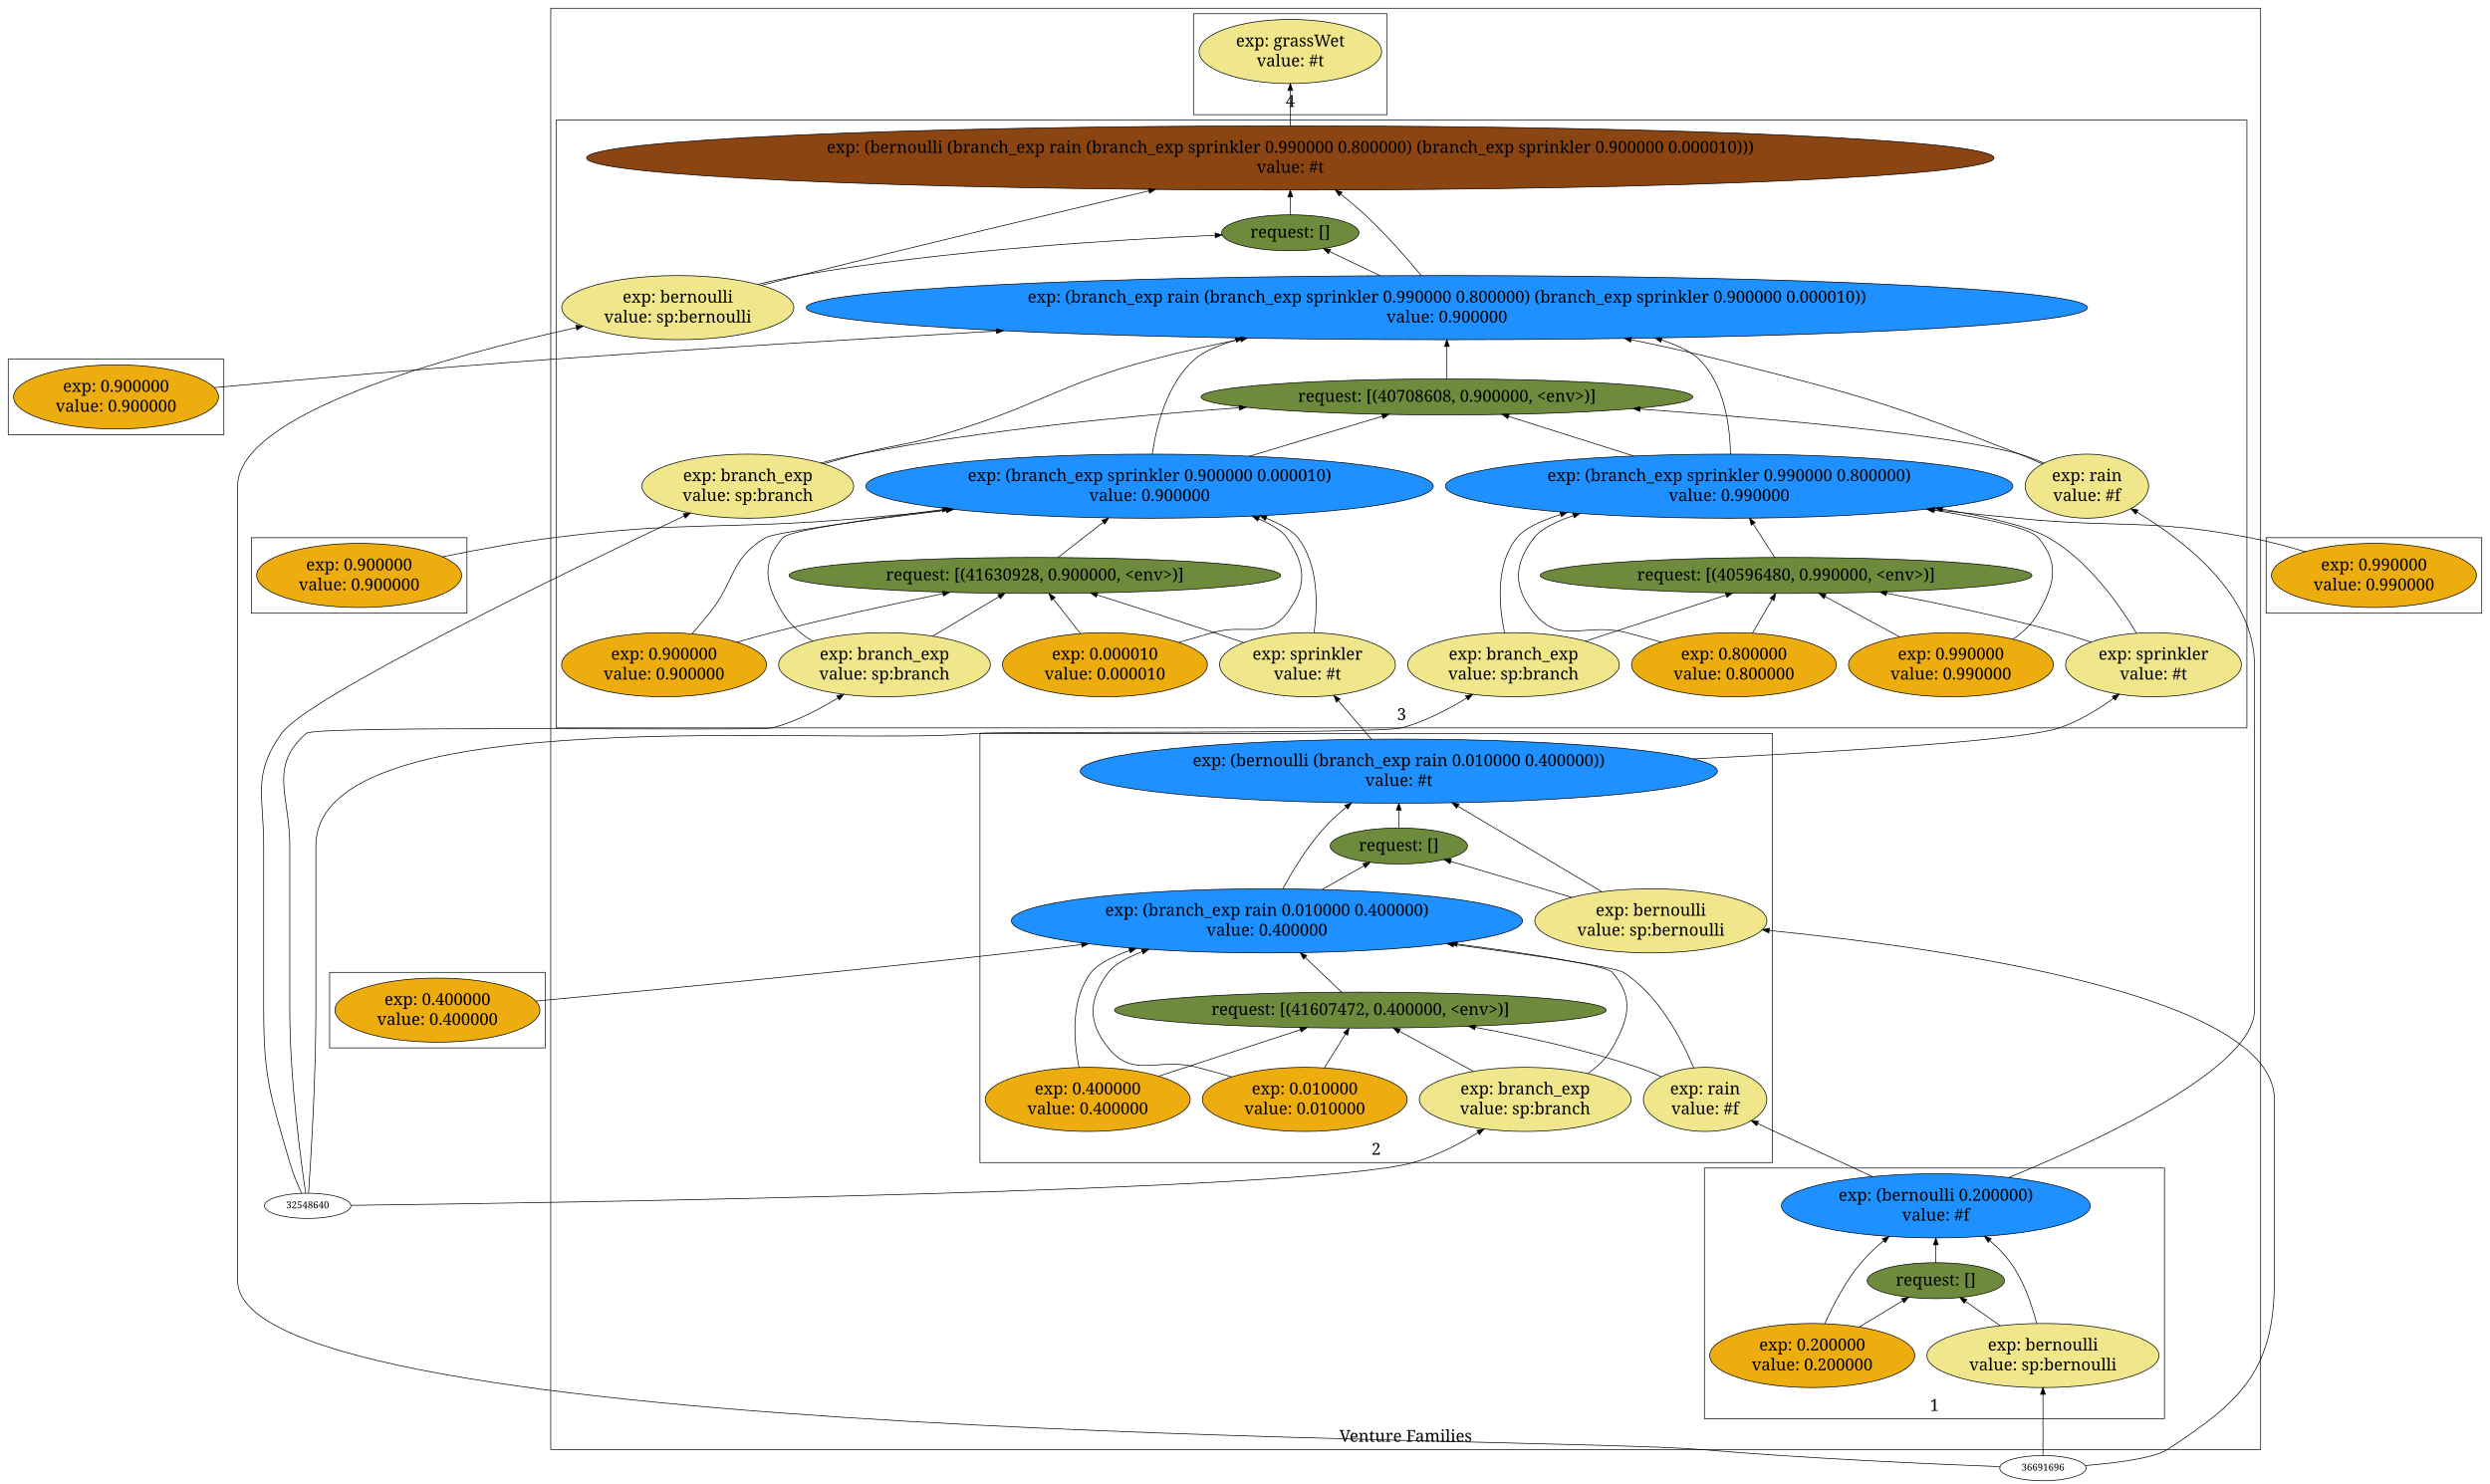
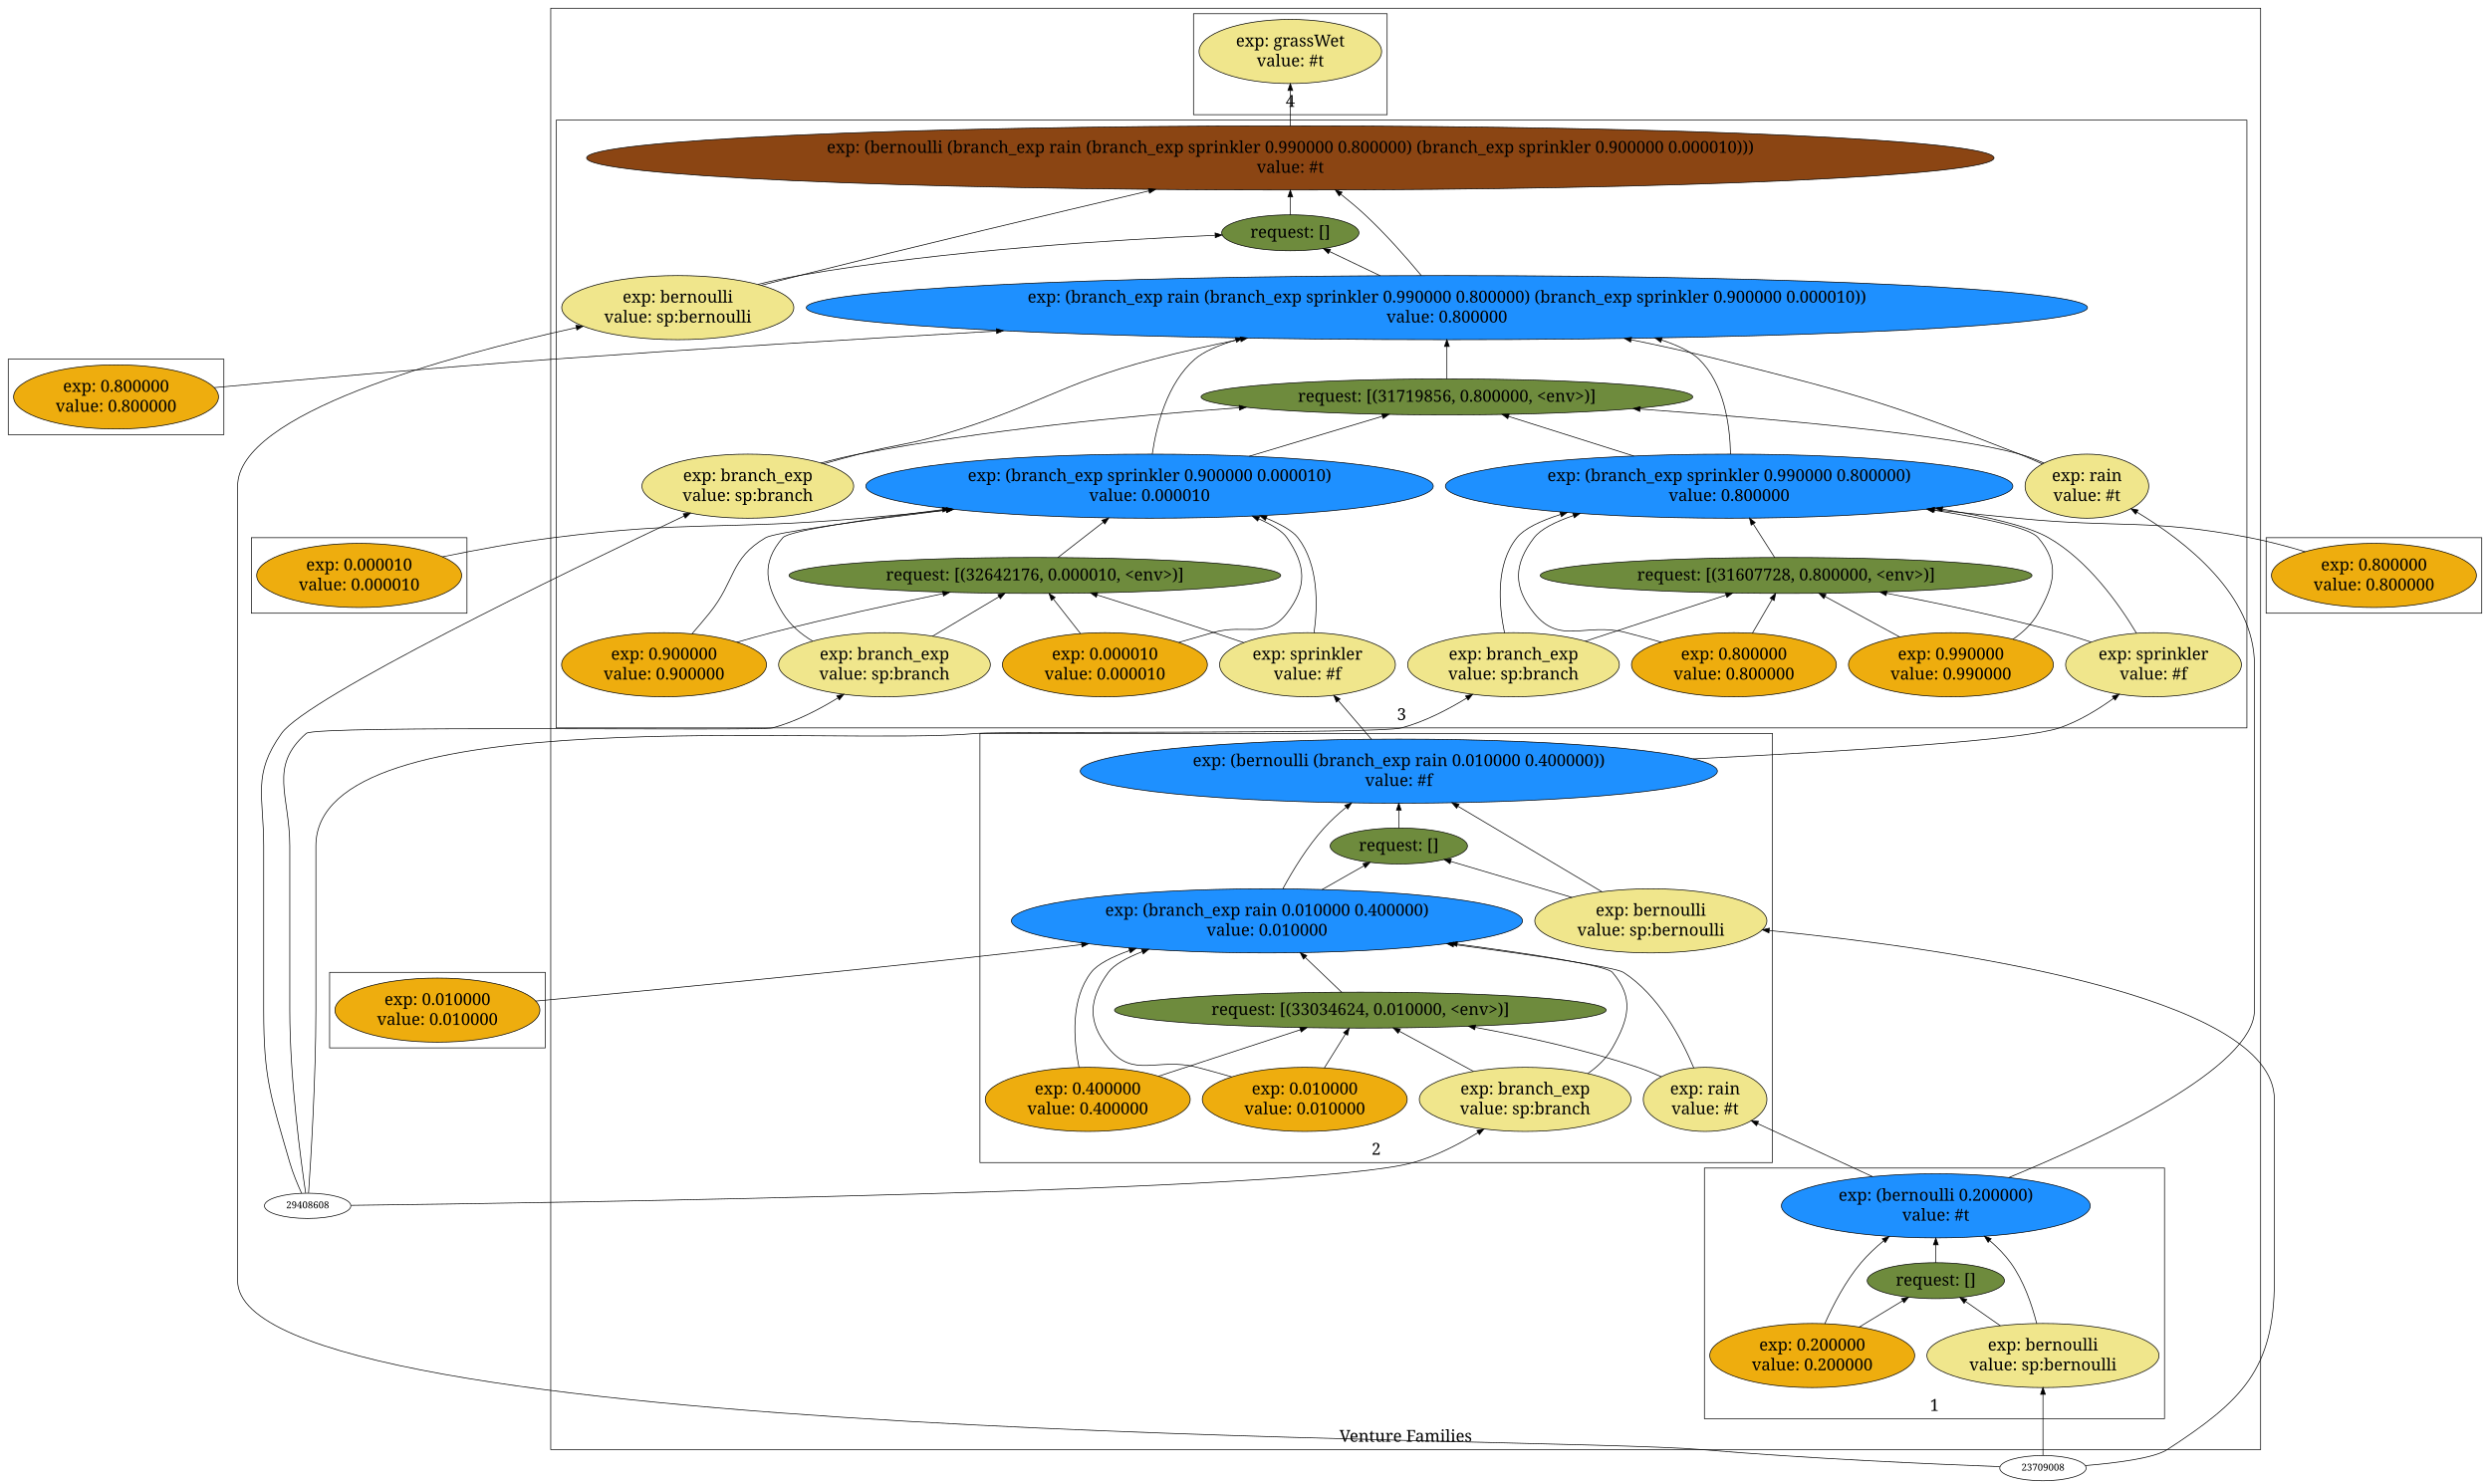
<svg xmlns="http://www.w3.org/2000/svg" width="3626pt" height="2161pt" viewBox="0.00 0.00 3626.00 2161.00">
  <g id="graph1" class="graph" transform="scale(1 1) rotate(0) translate(4 2157)">
    <polygon fill="white" stroke="white" points="-4,5 -4,-2157 3623,-2157 3623,5 -4,5" />
    <g id="graph2" class="cluster">
      <polygon fill="none" stroke="black" points="798,-46 798,-2145 3288,-2145 3288,-46 798,-46" />
      <text text-anchor="middle" x="2043" y="-57.4" font-family="Times Roman,serif" font-size="24.00">Venture Families</text>
    </g>
    <g id="graph3" class="cluster">
      <polygon fill="none" stroke="black" points="2478,-91 2478,-456 3148,-456 3148,-91 2478,-91" />
      <text text-anchor="middle" x="2813" y="-102.4" font-family="Times Roman,serif" font-size="24.00">1</text>
    </g>
    <g id="graph4" class="cluster">
      <polygon fill="none" stroke="black" points="1423,-464 1423,-1089 2577,-1089 2577,-464 1423,-464" />
      <text text-anchor="middle" x="2000" y="-475.4" font-family="Times Roman,serif" font-size="24.00">2</text>
    </g>
    <g id="graph5" class="cluster">
      <polygon fill="none" stroke="black" points="806,-1097 806,-1982 3268,-1982 3268,-1097 806,-1097" />
      <text text-anchor="middle" x="2037" y="-1108.4" font-family="Times Roman,serif" font-size="24.00">3</text>
    </g>
    <g id="graph6" class="cluster">
      <polygon fill="none" stroke="black" points="1734,-1990 1734,-2137 2016,-2137 2016,-1990 1734,-1990" />
      <text text-anchor="middle" x="1875" y="-2001.4" font-family="Times Roman,serif" font-size="24.00">4</text>
    </g>
    <g id="graph7" class="cluster">
+       <polygon fill="none" stroke="black" points="476,-631 476,-741 790,-741 790,-631 476,-631" />
+     </g>
+     <g id="graph8" class="cluster">
      <polygon fill="none" stroke="black" points="3296,-1264 3296,-1374 3610,-1374 3610,-1264 3296,-1264" />
    </g>
-     <g id="graph8" class="cluster">
+     <g id="graph9" class="cluster">
      <polygon fill="none" stroke="black" points="362,-1264 362,-1374 676,-1374 676,-1264 362,-1264" />
    </g>
-     <g id="graph9" class="cluster">
+     <g id="graph10" class="cluster">
      <polygon fill="none" stroke="black" points="8,-1524 8,-1634 322,-1634 322,-1524 8,-1524" />
-     </g>
-     <g id="graph10" class="cluster">
-       <polygon fill="none" stroke="black" points="476,-631 476,-741 790,-741 790,-631 476,-631" />
    </g>
    <g id="node3" class="node">
      <ellipse fill="dodgerblue" stroke="black" cx="2815" cy="-401" rx="224.86" ry="46.669" />
      <text text-anchor="middle" x="2815" y="-408.4" font-family="Times Roman,serif" font-size="24.00">exp: (bernoulli 0.200000)</text>
-       <text text-anchor="middle" x="2815" y="-379.4" font-family="Times Roman,serif" font-size="24.00">value: #f</text>
+       <text text-anchor="middle" x="2815" y="-379.4" font-family="Times Roman,serif" font-size="24.00">value: #t</text>
    </g>
    <g id="node14" class="node">
-       <ellipse fill="khaki" stroke="black" cx="2479" cy="-556" rx="89.803" ry="46.669" />
+       <ellipse fill="khaki" stroke="black" cx="2479" cy="-556" rx="90.01" ry="46.669" />
      <text text-anchor="middle" x="2479" y="-563.4" font-family="Times Roman,serif" font-size="24.00">exp: rain</text>
-       <text text-anchor="middle" x="2479" y="-534.4" font-family="Times Roman,serif" font-size="24.00">value: #f</text>
-     </g>
-     <g id="edge127" class="edge">
+       <text text-anchor="middle" x="2479" y="-534.4" font-family="Times Roman,serif" font-size="24.00">value: #t</text>
+     </g>
+     <g id="edge129" class="edge">
      <path fill="none" stroke="black" d="M2722.74,-443.559C2670.16,-467.816 2605.06,-497.848 2555.37,-520.771" />
      <polygon fill="black" stroke="black" points="2553.89,-517.598 2546.27,-524.965 2556.82,-523.955 2553.89,-517.598" />
    </g>
    <g id="node24" class="node">
-       <ellipse fill="khaki" stroke="black" cx="3035" cy="-1449" rx="89.803" ry="46.669" />
+       <ellipse fill="khaki" stroke="black" cx="3035" cy="-1449" rx="90.01" ry="46.669" />
      <text text-anchor="middle" x="3035" y="-1456.4" font-family="Times Roman,serif" font-size="24.00">exp: rain</text>
-       <text text-anchor="middle" x="3035" y="-1427.4" font-family="Times Roman,serif" font-size="24.00">value: #f</text>
-     </g>
-     <g id="edge31" class="edge">
+       <text text-anchor="middle" x="3035" y="-1427.4" font-family="Times Roman,serif" font-size="24.00">value: #t</text>
+     </g>
+     <g id="edge45" class="edge">
      <path fill="none" stroke="black" d="M2921.16,-442.127C3058.13,-498.562 3279,-602.511 3279,-686 3279,-686 3279,-686 3279,-1189 3279,-1290.12 3179.64,-1368.06 3107.73,-1411.23" />
      <polygon fill="black" stroke="black" points="3105.94,-1408.22 3099.11,-1416.32 3109.5,-1414.25 3105.94,-1408.22" />
    </g>
    <g id="node4" class="node">
      <ellipse fill="#6e8b3d" stroke="black" cx="2815" cy="-292" rx="99.91" ry="26.163" />
      <text text-anchor="middle" x="2815" y="-284.9" font-family="Times Roman,serif" font-size="24.00">request: []</text>
    </g>
-     <g id="edge105" class="edge">
+     <g id="edge21" class="edge">
      <path fill="none" stroke="black" d="M2815,-318.108C2815,-325.979 2815,-334.946 2815,-344.005" />
      <polygon fill="black" stroke="black" points="2811.5,-344.218 2815,-354.218 2818.5,-344.218 2811.5,-344.218" />
    </g>
    <g id="node5" class="node">
      <ellipse fill="khaki" stroke="black" cx="2971" cy="-183" rx="168.999" ry="46.669" />
      <text text-anchor="middle" x="2971" y="-190.4" font-family="Times Roman,serif" font-size="24.00">exp: bernoulli</text>
      <text text-anchor="middle" x="2971" y="-161.4" font-family="Times Roman,serif" font-size="24.00">value: sp:bernoulli</text>
    </g>
-     <g id="edge95" class="edge">
+     <g id="edge11" class="edge">
      <path fill="none" stroke="black" d="M2961.9,-229.621C2954.86,-257.214 2943.02,-291.783 2924,-318 2915.49,-329.733 2904.86,-340.583 2893.59,-350.306" />
      <polygon fill="black" stroke="black" points="2891.16,-347.771 2885.71,-356.854 2895.64,-353.156 2891.16,-347.771" />
    </g>
-     <g id="edge97" class="edge">
+     <g id="edge13" class="edge">
      <path fill="none" stroke="black" d="M2908.9,-226.393C2891.98,-238.215 2874.02,-250.764 2858.38,-261.688" />
      <polygon fill="black" stroke="black" points="2856.15,-258.978 2849.96,-267.574 2860.16,-264.716 2856.15,-258.978" />
    </g>
    <g id="node6" class="node">
      <ellipse fill="#eead0e" stroke="black" cx="2635" cy="-183" rx="149.2" ry="46.669" />
      <text text-anchor="middle" x="2635" y="-190.4" font-family="Times Roman,serif" font-size="24.00">exp: 0.200000</text>
      <text text-anchor="middle" x="2635" y="-161.4" font-family="Times Roman,serif" font-size="24.00">value: 0.200000</text>
    </g>
-     <g id="edge101" class="edge">
+     <g id="edge17" class="edge">
      <path fill="none" stroke="black" d="M2653.23,-229.183C2665.53,-256.784 2683.6,-291.514 2706,-318 2715.7,-329.471 2727.25,-340.334 2739.15,-350.191" />
      <polygon fill="black" stroke="black" points="2737.02,-352.968 2747,-356.519 2741.41,-347.519 2737.02,-352.968" />
    </g>
-     <g id="edge103" class="edge">
+     <g id="edge19" class="edge">
      <path fill="none" stroke="black" d="M2703.31,-224.364C2724.44,-237.159 2747.26,-250.982 2766.74,-262.776" />
      <polygon fill="black" stroke="black" points="2765.07,-265.855 2775.44,-268.041 2768.69,-259.868 2765.07,-265.855" />
    </g>
    <g id="node8" class="node">
      <ellipse fill="dodgerblue" stroke="black" cx="2033" cy="-1034" rx="463.862" ry="46.669" />
      <text text-anchor="middle" x="2033" y="-1041.4" font-family="Times Roman,serif" font-size="24.00">exp: (bernoulli (branch_exp rain 0.010000 0.400000))</text>
-       <text text-anchor="middle" x="2033" y="-1012.4" font-family="Times Roman,serif" font-size="24.00">value: #t</text>
+       <text text-anchor="middle" x="2033" y="-1012.4" font-family="Times Roman,serif" font-size="24.00">value: #f</text>
    </g>
    <g id="node28" class="node">
      <ellipse fill="khaki" stroke="black" cx="3132" cy="-1189" rx="127.986" ry="46.669" />
      <text text-anchor="middle" x="3132" y="-1196.4" font-family="Times Roman,serif" font-size="24.00">exp: sprinkler</text>
-       <text text-anchor="middle" x="3132" y="-1167.4" font-family="Times Roman,serif" font-size="24.00">value: #t</text>
-     </g>
-     <g id="edge47" class="edge">
+       <text text-anchor="middle" x="3132" y="-1167.4" font-family="Times Roman,serif" font-size="24.00">value: #f</text>
+     </g>
+     <g id="edge61" class="edge">
      <path fill="none" stroke="black" d="M2461.65,-1051.83C2693.62,-1063.32 2943.24,-1079.36 2995,-1097 3023.02,-1106.55 3050.73,-1123.37 3073.83,-1140.04" />
      <polygon fill="black" stroke="black" points="3072,-1143.04 3082.12,-1146.17 3076.15,-1137.41 3072,-1143.04" />
    </g>
    <g id="node34" class="node">
      <ellipse fill="khaki" stroke="black" cx="1900" cy="-1189" rx="127.986" ry="46.669" />
      <text text-anchor="middle" x="1900" y="-1196.4" font-family="Times Roman,serif" font-size="24.00">exp: sprinkler</text>
-       <text text-anchor="middle" x="1900" y="-1167.4" font-family="Times Roman,serif" font-size="24.00">value: #t</text>
-     </g>
-     <g id="edge75" class="edge">
+       <text text-anchor="middle" x="1900" y="-1167.4" font-family="Times Roman,serif" font-size="24.00">value: #f</text>
+     </g>
+     <g id="edge89" class="edge">
      <path fill="none" stroke="black" d="M1993.1,-1080.51C1977.9,-1098.22 1960.48,-1118.51 1944.85,-1136.73" />
      <polygon fill="black" stroke="black" points="1942.13,-1134.52 1938.28,-1144.39 1947.45,-1139.08 1942.13,-1134.52" />
    </g>
    <g id="node9" class="node">
      <ellipse fill="#6e8b3d" stroke="black" cx="2033" cy="-925" rx="99.91" ry="26.163" />
      <text text-anchor="middle" x="2033" y="-917.9" font-family="Times Roman,serif" font-size="24.00">request: []</text>
    </g>
-     <g id="edge141" class="edge">
+     <g id="edge143" class="edge">
      <path fill="none" stroke="black" d="M2033,-951.108C2033,-958.979 2033,-967.946 2033,-977.005" />
      <polygon fill="black" stroke="black" points="2029.5,-977.218 2033,-987.218 2036.5,-977.218 2029.5,-977.218" />
    </g>
    <g id="node10" class="node">
      <ellipse fill="khaki" stroke="black" cx="2400" cy="-816" rx="168.999" ry="46.669" />
      <text text-anchor="middle" x="2400" y="-823.4" font-family="Times Roman,serif" font-size="24.00">exp: bernoulli</text>
      <text text-anchor="middle" x="2400" y="-794.4" font-family="Times Roman,serif" font-size="24.00">value: sp:bernoulli</text>
    </g>
-     <g id="edge107" class="edge">
+     <g id="edge109" class="edge">
      <path fill="none" stroke="black" d="M2328.8,-858.291C2268.88,-893.887 2182.99,-944.904 2119.19,-982.803" />
      <polygon fill="black" stroke="black" points="2117.15,-979.944 2110.34,-988.061 2120.72,-985.963 2117.15,-979.944" />
    </g>
-     <g id="edge109" class="edge">
+     <g id="edge111" class="edge">
      <path fill="none" stroke="black" d="M2285.14,-850.115C2227.56,-867.216 2159.44,-887.447 2108.53,-902.567" />
      <polygon fill="black" stroke="black" points="2107.5,-899.222 2098.91,-905.425 2109.49,-905.933 2107.5,-899.222" />
    </g>
    <g id="node11" class="node">
      <ellipse fill="dodgerblue" stroke="black" cx="1841" cy="-816" rx="372.145" ry="46.669" />
      <text text-anchor="middle" x="1841" y="-823.4" font-family="Times Roman,serif" font-size="24.00">exp: (branch_exp rain 0.010000 0.400000)</text>
-       <text text-anchor="middle" x="1841" y="-794.4" font-family="Times Roman,serif" font-size="24.00">value: 0.400000</text>
-     </g>
-     <g id="edge113" class="edge">
+       <text text-anchor="middle" x="1841" y="-794.4" font-family="Times Roman,serif" font-size="24.00">value: 0.010000</text>
+     </g>
+     <g id="edge115" class="edge">
      <path fill="none" stroke="black" d="M1864.08,-862.646C1878.97,-890.083 1900,-924.482 1924,-951 1933.66,-961.675 1944.85,-971.942 1956.3,-981.397" />
      <polygon fill="black" stroke="black" points="1954.27,-984.257 1964.25,-987.808 1958.66,-978.808 1954.27,-984.257" />
    </g>
-     <g id="edge115" class="edge">
+     <g id="edge117" class="edge">
      <path fill="none" stroke="black" d="M1921.03,-861.437C1941.73,-873.183 1963.44,-885.508 1982.17,-896.145" />
      <polygon fill="black" stroke="black" points="1980.69,-899.328 1991.11,-901.221 1984.15,-893.24 1980.69,-899.328" />
    </g>
    <g id="node12" class="node">
      <ellipse fill="#6e8b3d" stroke="black" cx="1977" cy="-686" rx="358.003" ry="26.163" />
-       <text text-anchor="middle" x="1977" y="-678.9" font-family="Times Roman,serif" font-size="24.00">request: [(41607472, 0.400000, &lt;env&gt;)]</text>
-     </g>
-     <g id="edge137" class="edge">
+       <text text-anchor="middle" x="1977" y="-678.9" font-family="Times Roman,serif" font-size="24.00">request: [(33034624, 0.010000, &lt;env&gt;)]</text>
+     </g>
+     <g id="edge139" class="edge">
      <path fill="none" stroke="black" d="M1949.81,-711.995C1934.54,-726.582 1914.93,-745.328 1896.57,-762.878" />
      <polygon fill="black" stroke="black" points="1894.15,-760.352 1889.34,-769.792 1898.99,-765.412 1894.15,-760.352" />
    </g>
    <g id="node13" class="node">
      <ellipse fill="khaki" stroke="black" cx="2217" cy="-556" rx="154.149" ry="46.669" />
      <text text-anchor="middle" x="2217" y="-563.4" font-family="Times Roman,serif" font-size="24.00">exp: branch_exp</text>
      <text text-anchor="middle" x="2217" y="-534.4" font-family="Times Roman,serif" font-size="24.00">value: sp:branch</text>
    </g>
-     <g id="edge117" class="edge">
+     <g id="edge119" class="edge">
      <path fill="none" stroke="black" d="M2308.23,-593.691C2322.55,-603.68 2335.43,-615.989 2344,-631 2368.24,-673.459 2375.92,-703.969 2344,-741 2335.59,-750.758 2230.27,-767.21 2118.17,-782.223" />
      <polygon fill="black" stroke="black" points="2117.45,-778.788 2108,-783.578 2118.38,-785.726 2117.45,-778.788" />
    </g>
-     <g id="edge119" class="edge">
+     <g id="edge121" class="edge">
      <path fill="none" stroke="black" d="M2141.72,-596.776C2106.79,-615.698 2065.96,-637.815 2033.69,-655.295" />
      <polygon fill="black" stroke="black" points="2031.95,-652.256 2024.82,-660.096 2035.28,-658.411 2031.95,-652.256" />
    </g>
-     <g id="edge123" class="edge">
+     <g id="edge125" class="edge">
      <path fill="none" stroke="black" d="M2462.52,-601.82C2444.4,-645.15 2410.92,-708.268 2360,-741 2348.44,-748.43 2232.36,-765.533 2112.9,-781.532" />
      <polygon fill="black" stroke="black" points="2112.27,-778.085 2102.82,-782.879 2113.2,-785.024 2112.27,-778.085" />
    </g>
-     <g id="edge125" class="edge">
+     <g id="edge127" class="edge">
      <path fill="none" stroke="black" d="M2415.22,-589.01C2403.69,-594.186 2391.64,-599.103 2380,-603 2304.31,-628.35 2217.91,-647.384 2144.58,-660.785" />
      <polygon fill="black" stroke="black" points="2143.54,-657.417 2134.32,-662.639 2144.78,-664.305 2143.54,-657.417" />
    </g>
    <g id="node15" class="node">
      <ellipse fill="#eead0e" stroke="black" cx="1896" cy="-556" rx="149.2" ry="46.669" />
      <text text-anchor="middle" x="1896" y="-563.4" font-family="Times Roman,serif" font-size="24.00">exp: 0.010000</text>
      <text text-anchor="middle" x="1896" y="-534.4" font-family="Times Roman,serif" font-size="24.00">value: 0.010000</text>
    </g>
-     <g id="edge129" class="edge">
+     <g id="edge131" class="edge">
      <path fill="none" stroke="black" d="M1789.64,-588.805C1772.43,-593.775 1754.77,-598.679 1738,-603 1681.61,-617.534 1646.51,-585.635 1610,-631 1579.35,-669.085 1581.26,-701.451 1610,-741 1617.93,-751.916 1636.34,-762.061 1659.48,-771.14" />
      <polygon fill="black" stroke="black" points="1658.35,-774.451 1668.94,-774.698 1660.81,-767.9 1658.35,-774.451" />
    </g>
-     <g id="edge131" class="edge">
+     <g id="edge133" class="edge">
      <path fill="none" stroke="black" d="M1924.56,-601.833C1934.69,-618.088 1945.91,-636.099 1955.36,-651.275" />
      <polygon fill="black" stroke="black" points="1952.45,-653.211 1960.71,-659.848 1958.39,-649.509 1952.45,-653.211" />
    </g>
    <g id="node16" class="node">
      <ellipse fill="#eead0e" stroke="black" cx="1580" cy="-556" rx="149.2" ry="46.669" />
      <text text-anchor="middle" x="1580" y="-563.4" font-family="Times Roman,serif" font-size="24.00">exp: 0.400000</text>
      <text text-anchor="middle" x="1580" y="-534.4" font-family="Times Roman,serif" font-size="24.00">value: 0.400000</text>
    </g>
-     <g id="edge133" class="edge">
+     <g id="edge135" class="edge">
      <path fill="none" stroke="black" d="M1567.29,-602.434C1559.1,-643.2 1554.9,-701.93 1585,-741 1594.09,-752.804 1614.79,-763.413 1640.68,-772.681" />
      <polygon fill="black" stroke="black" points="1639.85,-776.095 1650.44,-776.034 1642.12,-769.475 1639.85,-776.095" />
    </g>
-     <g id="edge135" class="edge">
+     <g id="edge137" class="edge">
      <path fill="none" stroke="black" d="M1683.01,-589.732C1747.13,-610.727 1828.69,-637.435 1889.63,-657.391" />
      <polygon fill="black" stroke="black" points="1888.64,-660.748 1899.23,-660.534 1890.82,-654.096 1888.64,-660.748" />
    </g>
    <g id="node18" class="node">
      <ellipse fill="saddlebrown" stroke="black" cx="1875" cy="-1927" rx="1024.8" ry="46.669" />
      <text text-anchor="middle" x="1875" y="-1934.4" font-family="Times Roman,serif" font-size="24.00">exp: (bernoulli (branch_exp rain (branch_exp sprinkler 0.990000 0.800000) (branch_exp sprinkler 0.900000 0.000010)))</text>
      <text text-anchor="middle" x="1875" y="-1905.4" font-family="Times Roman,serif" font-size="24.00">value: #t</text>
    </g>
    <g id="node38" class="node">
      <ellipse fill="khaki" stroke="black" cx="1875" cy="-2082" rx="132.936" ry="46.669" />
      <text text-anchor="middle" x="1875" y="-2089.4" font-family="Times Roman,serif" font-size="24.00">exp: grassWet</text>
      <text text-anchor="middle" x="1875" y="-2060.4" font-family="Times Roman,serif" font-size="24.00">value: #t</text>
    </g>
-     <g id="edge143" class="edge">
+     <g id="edge23" class="edge">
      <path fill="none" stroke="black" d="M1875,-1973.51C1875,-1989.68 1875,-2008.01 1875,-2024.93" />
      <polygon fill="black" stroke="black" points="1871.5,-2025.26 1875,-2035.26 1878.5,-2025.26 1871.5,-2025.26" />
    </g>
    <g id="node19" class="node">
      <ellipse fill="#6e8b3d" stroke="black" cx="1875" cy="-1818" rx="99.91" ry="26.163" />
      <text text-anchor="middle" x="1875" y="-1810.9" font-family="Times Roman,serif" font-size="24.00">request: []</text>
    </g>
-     <g id="edge93" class="edge">
+     <g id="edge107" class="edge">
      <path fill="none" stroke="black" d="M1875,-1844.11C1875,-1851.98 1875,-1860.95 1875,-1870" />
      <polygon fill="black" stroke="black" points="1871.5,-1870.22 1875,-1880.22 1878.5,-1870.22 1871.5,-1870.22" />
    </g>
    <g id="node20" class="node">
      <ellipse fill="khaki" stroke="black" cx="983" cy="-1709" rx="168.999" ry="46.669" />
      <text text-anchor="middle" x="983" y="-1716.4" font-family="Times Roman,serif" font-size="24.00">exp: bernoulli</text>
      <text text-anchor="middle" x="983" y="-1687.4" font-family="Times Roman,serif" font-size="24.00">value: sp:bernoulli</text>
    </g>
-     <g id="edge11" class="edge">
+     <g id="edge25" class="edge">
      <path fill="none" stroke="black" d="M1104.51,-1741.48C1123.4,-1746.42 1142.71,-1751.4 1161,-1756 1331.82,-1799 1526.29,-1845.41 1669.09,-1879.01" />
      <polygon fill="black" stroke="black" points="1668.32,-1882.43 1678.86,-1881.31 1669.92,-1875.61 1668.32,-1882.43" />
    </g>
-     <g id="edge13" class="edge">
+     <g id="edge27" class="edge">
      <path fill="none" stroke="black" d="M1099.66,-1742.85C1119.98,-1747.87 1141.01,-1752.52 1161,-1756 1372.97,-1792.91 1624.36,-1808.24 1765.19,-1814.31" />
      <polygon fill="black" stroke="black" points="1765.42,-1817.82 1775.56,-1814.75 1765.71,-1810.83 1765.42,-1817.82" />
    </g>
    <g id="node21" class="node">
      <ellipse fill="dodgerblue" stroke="black" cx="2103" cy="-1709" rx="932.881" ry="46.669" />
      <text text-anchor="middle" x="2103" y="-1716.4" font-family="Times Roman,serif" font-size="24.00">exp: (branch_exp rain (branch_exp sprinkler 0.990000 0.800000) (branch_exp sprinkler 0.900000 0.000010))</text>
-       <text text-anchor="middle" x="2103" y="-1687.4" font-family="Times Roman,serif" font-size="24.00">value: 0.900000</text>
-     </g>
-     <g id="edge17" class="edge">
+       <text text-anchor="middle" x="2103" y="-1687.4" font-family="Times Roman,serif" font-size="24.00">value: 0.800000</text>
+     </g>
+     <g id="edge31" class="edge">
      <path fill="none" stroke="black" d="M2065.72,-1755.75C2043.26,-1782.74 2013.39,-1816.65 1984,-1844 1972.93,-1854.3 1960.64,-1864.61 1948.41,-1874.28" />
      <polygon fill="black" stroke="black" points="1946.13,-1871.62 1940.4,-1880.53 1950.43,-1877.14 1946.13,-1871.62" />
    </g>
-     <g id="edge19" class="edge">
+     <g id="edge33" class="edge">
      <path fill="none" stroke="black" d="M2005.98,-1755.38C1980.73,-1767.45 1954.35,-1780.07 1931.93,-1790.78" />
      <polygon fill="black" stroke="black" points="1930.42,-1787.63 1922.91,-1795.1 1933.44,-1793.94 1930.42,-1787.63" />
    </g>
    <g id="node22" class="node">
      <ellipse fill="#6e8b3d" stroke="black" cx="2103" cy="-1579" rx="358.003" ry="26.163" />
-       <text text-anchor="middle" x="2103" y="-1571.9" font-family="Times Roman,serif" font-size="24.00">request: [(40708608, 0.900000, &lt;env&gt;)]</text>
-     </g>
-     <g id="edge89" class="edge">
+       <text text-anchor="middle" x="2103" y="-1571.9" font-family="Times Roman,serif" font-size="24.00">request: [(31719856, 0.800000, &lt;env&gt;)]</text>
+     </g>
+     <g id="edge103" class="edge">
      <path fill="none" stroke="black" d="M2103,-1605.31C2103,-1618.89 2103,-1636.01 2103,-1652.4" />
      <polygon fill="black" stroke="black" points="2099.5,-1652.48 2103,-1662.48 2106.5,-1652.48 2099.5,-1652.48" />
    </g>
    <g id="node23" class="node">
      <ellipse fill="khaki" stroke="black" cx="1085" cy="-1449" rx="154.149" ry="46.669" />
      <text text-anchor="middle" x="1085" y="-1456.4" font-family="Times Roman,serif" font-size="24.00">exp: branch_exp</text>
      <text text-anchor="middle" x="1085" y="-1427.4" font-family="Times Roman,serif" font-size="24.00">value: sp:branch</text>
    </g>
-     <g id="edge21" class="edge">
+     <g id="edge35" class="edge">
      <path fill="none" stroke="black" d="M1195.27,-1481.63C1212.86,-1486.59 1230.9,-1491.54 1248,-1496 1301,-1509.81 1315.46,-1508.54 1368,-1524 1507.45,-1565.03 1535.47,-1596.85 1676,-1634 1716.59,-1644.73 1759.76,-1654.35 1802.47,-1662.82" />
      <polygon fill="black" stroke="black" points="1801.95,-1666.29 1812.44,-1664.78 1803.3,-1659.42 1801.95,-1666.29" />
    </g>
-     <g id="edge23" class="edge">
+     <g id="edge37" class="edge">
      <path fill="none" stroke="black" d="M1191.29,-1482.69C1210.04,-1487.76 1229.49,-1492.46 1248,-1496 1429.68,-1530.71 1636.01,-1551.27 1800.46,-1563.24" />
      <polygon fill="black" stroke="black" points="1800.51,-1566.75 1810.73,-1563.98 1801.01,-1559.77 1800.51,-1566.75" />
    </g>
-     <g id="edge27" class="edge">
+     <g id="edge41" class="edge">
      <path fill="none" stroke="black" d="M2970.06,-1481.4C2958.82,-1486.55 2947.16,-1491.62 2936,-1496 2745.61,-1570.7 2695.35,-1584.13 2497,-1634 2456.59,-1644.16 2413.55,-1653.67 2371.31,-1662.27" />
      <polygon fill="black" stroke="black" points="2370.56,-1658.86 2361.45,-1664.27 2371.95,-1665.72 2370.56,-1658.86" />
    </g>
-     <g id="edge29" class="edge">
+     <g id="edge43" class="edge">
      <path fill="none" stroke="black" d="M2972.61,-1482.56C2960.73,-1487.81 2948.19,-1492.61 2936,-1496 2835.27,-1524.02 2584.63,-1546.76 2384.41,-1561.31" />
      <polygon fill="black" stroke="black" points="2384.04,-1557.82 2374.31,-1562.04 2384.54,-1564.81 2384.04,-1557.82" />
    </g>
    <g id="node25" class="node">
      <ellipse fill="dodgerblue" stroke="black" cx="2514" cy="-1449" rx="413.157" ry="46.669" />
      <text text-anchor="middle" x="2514" y="-1456.4" font-family="Times Roman,serif" font-size="24.00">exp: (branch_exp sprinkler 0.990000 0.800000)</text>
-       <text text-anchor="middle" x="2514" y="-1427.4" font-family="Times Roman,serif" font-size="24.00">value: 0.990000</text>
-     </g>
-     <g id="edge33" class="edge">
+       <text text-anchor="middle" x="2514" y="-1427.4" font-family="Times Roman,serif" font-size="24.00">value: 0.800000</text>
+     </g>
+     <g id="edge47" class="edge">
      <path fill="none" stroke="black" d="M2516.03,-1495.64C2515.19,-1537.7 2506.88,-1598.28 2470,-1634 2459.07,-1644.58 2439.88,-1653.81 2415.81,-1661.81" />
      <polygon fill="black" stroke="black" points="2414.44,-1658.57 2405.97,-1664.93 2416.56,-1665.24 2414.44,-1658.57" />
    </g>
-     <g id="edge35" class="edge">
+     <g id="edge49" class="edge">
      <path fill="none" stroke="black" d="M2375.43,-1492.83C2315.21,-1511.88 2246.38,-1533.65 2192.97,-1550.54" />
      <polygon fill="black" stroke="black" points="2191.66,-1547.29 2183.18,-1553.64 2193.77,-1553.96 2191.66,-1547.29" />
    </g>
    <g id="node26" class="node">
      <ellipse fill="#6e8b3d" stroke="black" cx="2597" cy="-1319" rx="358.003" ry="26.163" />
-       <text text-anchor="middle" x="2597" y="-1311.9" font-family="Times Roman,serif" font-size="24.00">request: [(40596480, 0.990000, &lt;env&gt;)]</text>
-     </g>
-     <g id="edge57" class="edge">
+       <text text-anchor="middle" x="2597" y="-1311.9" font-family="Times Roman,serif" font-size="24.00">request: [(31607728, 0.800000, &lt;env&gt;)]</text>
+     </g>
+     <g id="edge71" class="edge">
      <path fill="none" stroke="black" d="M2580.4,-1344.99C2571.46,-1359 2560.07,-1376.85 2549.25,-1393.78" />
      <polygon fill="black" stroke="black" points="2546.1,-1392.22 2543.67,-1402.53 2552,-1395.99 2546.1,-1392.22" />
    </g>
    <g id="node27" class="node">
      <ellipse fill="khaki" stroke="black" cx="2200" cy="-1189" rx="154.149" ry="46.669" />
      <text text-anchor="middle" x="2200" y="-1196.4" font-family="Times Roman,serif" font-size="24.00">exp: branch_exp</text>
      <text text-anchor="middle" x="2200" y="-1167.4" font-family="Times Roman,serif" font-size="24.00">value: sp:branch</text>
    </g>
-     <g id="edge37" class="edge">
+     <g id="edge51" class="edge">
      <path fill="none" stroke="black" d="M2186.93,-1235.38C2178.4,-1276.39 2173.89,-1335.52 2205,-1374 2215.69,-1387.22 2239.11,-1398.42 2268.53,-1407.8" />
      <polygon fill="black" stroke="black" points="2267.7,-1411.21 2278.29,-1410.79 2269.75,-1404.52 2267.7,-1411.21" />
    </g>
-     <g id="edge39" class="edge">
+     <g id="edge53" class="edge">
      <path fill="none" stroke="black" d="M2304.57,-1223.24C2368.46,-1244.16 2449.23,-1270.61 2509.68,-1290.41" />
      <polygon fill="black" stroke="black" points="2508.61,-1293.74 2519.21,-1293.53 2510.79,-1287.09 2508.61,-1293.74" />
    </g>
-     <g id="edge43" class="edge">
+     <g id="edge57" class="edge">
      <path fill="none" stroke="black" d="M3107.27,-1234.78C3081.32,-1278.09 3036.33,-1341.18 2979,-1374 2949.72,-1390.76 2891.01,-1404.51 2824.87,-1415.44" />
      <polygon fill="black" stroke="black" points="2823.94,-1412.05 2814.63,-1417.1 2825.07,-1418.96 2823.94,-1412.05" />
    </g>
-     <g id="edge45" class="edge">
+     <g id="edge59" class="edge">
      <path fill="none" stroke="black" d="M3041.12,-1221.95C3025.82,-1226.99 3010.03,-1231.87 2995,-1236 2912.6,-1258.63 2819.13,-1278.42 2743.48,-1292.99" />
      <polygon fill="black" stroke="black" points="2742.56,-1289.6 2733.4,-1294.92 2743.88,-1296.48 2742.56,-1289.6" />
    </g>
    <g id="node29" class="node">
      <ellipse fill="#eead0e" stroke="black" cx="2837" cy="-1189" rx="149.2" ry="46.669" />
      <text text-anchor="middle" x="2837" y="-1196.4" font-family="Times Roman,serif" font-size="24.00">exp: 0.990000</text>
      <text text-anchor="middle" x="2837" y="-1167.4" font-family="Times Roman,serif" font-size="24.00">value: 0.990000</text>
    </g>
-     <g id="edge49" class="edge">
+     <g id="edge63" class="edge">
      <path fill="none" stroke="black" d="M2927.27,-1226.03C2941.98,-1236.13 2955.24,-1248.66 2964,-1264 2988.24,-1306.46 2995.6,-1336.7 2964,-1374 2951.97,-1388.21 2888.06,-1402.09 2812.02,-1413.98" />
      <polygon fill="black" stroke="black" points="2811.06,-1410.59 2801.71,-1415.57 2812.12,-1417.51 2811.06,-1410.59" />
    </g>
-     <g id="edge51" class="edge">
+     <g id="edge65" class="edge">
      <path fill="none" stroke="black" d="M2762.38,-1229.42C2727.29,-1248.43 2686.12,-1270.73 2653.64,-1288.32" />
      <polygon fill="black" stroke="black" points="2651.85,-1285.31 2644.72,-1293.15 2655.18,-1291.46 2651.85,-1285.31" />
    </g>
    <g id="node30" class="node">
      <ellipse fill="#eead0e" stroke="black" cx="2521" cy="-1189" rx="149.2" ry="46.669" />
      <text text-anchor="middle" x="2521" y="-1196.4" font-family="Times Roman,serif" font-size="24.00">exp: 0.800000</text>
      <text text-anchor="middle" x="2521" y="-1167.4" font-family="Times Roman,serif" font-size="24.00">value: 0.800000</text>
    </g>
-     <g id="edge53" class="edge">
+     <g id="edge67" class="edge">
      <path fill="none" stroke="black" d="M2415.09,-1221.8C2397.75,-1226.8 2379.92,-1231.71 2363,-1236 2304.45,-1250.85 2268.06,-1217.09 2230,-1264 2199.2,-1301.96 2200.17,-1335.27 2230,-1374 2239.5,-1386.33 2260.62,-1397.05 2287.28,-1406.22" />
      <polygon fill="black" stroke="black" points="2286.34,-1409.59 2296.93,-1409.4 2288.53,-1402.94 2286.34,-1409.59" />
    </g>
-     <g id="edge55" class="edge">
+     <g id="edge69" class="edge">
      <path fill="none" stroke="black" d="M2547.79,-1234.83C2557.21,-1250.94 2567.63,-1268.76 2576.45,-1283.85" />
      <polygon fill="black" stroke="black" points="2573.64,-1285.98 2581.71,-1292.85 2579.69,-1282.45 2573.64,-1285.98" />
    </g>
    <g id="node31" class="node">
      <ellipse fill="dodgerblue" stroke="black" cx="1670" cy="-1449" rx="413.157" ry="46.669" />
      <text text-anchor="middle" x="1670" y="-1456.4" font-family="Times Roman,serif" font-size="24.00">exp: (branch_exp sprinkler 0.900000 0.000010)</text>
-       <text text-anchor="middle" x="1670" y="-1427.4" font-family="Times Roman,serif" font-size="24.00">value: 0.900000</text>
-     </g>
-     <g id="edge61" class="edge">
+       <text text-anchor="middle" x="1670" y="-1427.4" font-family="Times Roman,serif" font-size="24.00">value: 0.000010</text>
+     </g>
+     <g id="edge75" class="edge">
      <path fill="none" stroke="black" d="M1673.95,-1495.67C1680.11,-1538.06 1695.83,-1599.13 1736,-1634 1748.14,-1644.54 1769.27,-1653.8 1795.47,-1661.89" />
      <polygon fill="black" stroke="black" points="1794.77,-1665.33 1805.35,-1664.82 1796.76,-1658.62 1794.77,-1665.33" />
    </g>
-     <g id="edge63" class="edge">
+     <g id="edge77" class="edge">
      <path fill="none" stroke="black" d="M1815.09,-1492.56C1879.09,-1511.78 1952.48,-1533.81 2009.14,-1550.82" />
      <polygon fill="black" stroke="black" points="2008.22,-1554.2 2018.8,-1553.72 2010.23,-1547.49 2008.22,-1554.2" />
    </g>
    <g id="node32" class="node">
      <ellipse fill="#6e8b3d" stroke="black" cx="1503" cy="-1319" rx="358.003" ry="26.163" />
-       <text text-anchor="middle" x="1503" y="-1311.9" font-family="Times Roman,serif" font-size="24.00">request: [(41630928, 0.900000, &lt;env&gt;)]</text>
-     </g>
-     <g id="edge85" class="edge">
+       <text text-anchor="middle" x="1503" y="-1311.9" font-family="Times Roman,serif" font-size="24.00">request: [(32642176, 0.000010, &lt;env&gt;)]</text>
+     </g>
+     <g id="edge99" class="edge">
      <path fill="none" stroke="black" d="M1536.39,-1344.99C1555.38,-1359.78 1579.85,-1378.83 1602.66,-1396.58" />
      <polygon fill="black" stroke="black" points="1600.6,-1399.41 1610.64,-1402.79 1604.9,-1393.89 1600.6,-1399.41" />
    </g>
    <g id="node33" class="node">
      <ellipse fill="khaki" stroke="black" cx="1284" cy="-1189" rx="154.149" ry="46.669" />
      <text text-anchor="middle" x="1284" y="-1196.4" font-family="Times Roman,serif" font-size="24.00">exp: branch_exp</text>
      <text text-anchor="middle" x="1284" y="-1167.4" font-family="Times Roman,serif" font-size="24.00">value: sp:branch</text>
    </g>
-     <g id="edge65" class="edge">
+     <g id="edge79" class="edge">
      <path fill="none" stroke="black" d="M1179.49,-1223.26C1162.18,-1233.62 1146.48,-1246.94 1136,-1264 1110.41,-1305.66 1103.92,-1337.1 1136,-1374 1144.78,-1384.09 1252.16,-1400.12 1368.34,-1414.78" />
      <polygon fill="black" stroke="black" points="1368.17,-1418.28 1378.52,-1416.06 1369.04,-1411.34 1368.17,-1418.28" />
    </g>
-     <g id="edge67" class="edge">
+     <g id="edge81" class="edge">
      <path fill="none" stroke="black" d="M1353.9,-1230.49C1385.32,-1249.14 1421.77,-1270.78 1450.77,-1288" />
      <polygon fill="black" stroke="black" points="1449.13,-1291.09 1459.51,-1293.19 1452.7,-1285.07 1449.13,-1291.09" />
    </g>
-     <g id="edge71" class="edge">
+     <g id="edge85" class="edge">
      <path fill="none" stroke="black" d="M1909.57,-1235.38C1915.18,-1276.11 1916.16,-1334.82 1886,-1374 1878.35,-1383.94 1861.3,-1393.55 1839.97,-1402.38" />
      <polygon fill="black" stroke="black" points="1838.57,-1399.16 1830.58,-1406.11 1841.16,-1405.67 1838.57,-1399.16" />
    </g>
-     <g id="edge73" class="edge">
+     <g id="edge87" class="edge">
      <path fill="none" stroke="black" d="M1807.24,-1221.13C1792.46,-1226.16 1777.32,-1231.26 1763,-1236 1706.91,-1254.57 1643.78,-1274.74 1593.78,-1290.55" />
      <polygon fill="black" stroke="black" points="1592.44,-1287.3 1583.95,-1293.65 1594.54,-1293.97 1592.44,-1287.3" />
    </g>
    <g id="node35" class="node">
      <ellipse fill="#eead0e" stroke="black" cx="963" cy="-1189" rx="149.2" ry="46.669" />
      <text text-anchor="middle" x="963" y="-1196.4" font-family="Times Roman,serif" font-size="24.00">exp: 0.900000</text>
      <text text-anchor="middle" x="963" y="-1167.4" font-family="Times Roman,serif" font-size="24.00">value: 0.900000</text>
    </g>
-     <g id="edge77" class="edge">
+     <g id="edge91" class="edge">
      <path fill="none" stroke="black" d="M1003.74,-1234.1C1012.24,-1243.84 1021.03,-1254.16 1029,-1264 1067.4,-1311.37 1058.44,-1343.08 1111,-1374 1123.62,-1381.43 1246.52,-1398.29 1373.88,-1414.15" />
      <polygon fill="black" stroke="black" points="1373.48,-1417.63 1383.84,-1415.39 1374.35,-1410.68 1373.48,-1417.63" />
    </g>
-     <g id="edge79" class="edge">
+     <g id="edge93" class="edge">
      <path fill="none" stroke="black" d="M1068.93,-1221.7C1086.27,-1226.71 1104.09,-1231.65 1121,-1236 1202.77,-1257.01 1295.27,-1277.2 1368.77,-1292.41" />
      <polygon fill="black" stroke="black" points="1368.51,-1295.93 1379.01,-1294.52 1369.92,-1289.07 1368.51,-1295.93" />
    </g>
    <g id="node36" class="node">
      <ellipse fill="#eead0e" stroke="black" cx="1605" cy="-1189" rx="149.2" ry="46.669" />
      <text text-anchor="middle" x="1605" y="-1196.4" font-family="Times Roman,serif" font-size="24.00">exp: 0.000010</text>
      <text text-anchor="middle" x="1605" y="-1167.4" font-family="Times Roman,serif" font-size="24.00">value: 0.000010</text>
    </g>
-     <g id="edge81" class="edge">
+     <g id="edge95" class="edge">
      <path fill="none" stroke="black" d="M1712.38,-1221.46C1729.29,-1226.42 1746.6,-1231.42 1763,-1236 1810.34,-1249.23 1839.96,-1225.09 1870,-1264 1899.88,-1302.7 1897.85,-1333.82 1870,-1374 1863.44,-1383.47 1848.27,-1392.77 1829.06,-1401.41" />
      <polygon fill="black" stroke="black" points="1827.45,-1398.29 1819.65,-1405.47 1830.22,-1404.72 1827.45,-1398.29" />
    </g>
-     <g id="edge83" class="edge">
+     <g id="edge97" class="edge">
      <path fill="none" stroke="black" d="M1569.33,-1234.47C1556.43,-1250.9 1542.1,-1269.17 1530.06,-1284.51" />
      <polygon fill="black" stroke="black" points="1527.06,-1282.67 1523.64,-1292.7 1532.56,-1286.99 1527.06,-1282.67" />
    </g>
    <g id="node40" class="node">
+       <ellipse fill="#eead0e" stroke="black" cx="633" cy="-686" rx="149.2" ry="46.669" />
+       <text text-anchor="middle" x="633" y="-693.4" font-family="Times Roman,serif" font-size="24.00">exp: 0.010000</text>
+       <text text-anchor="middle" x="633" y="-664.4" font-family="Times Roman,serif" font-size="24.00">value: 0.010000</text>
+     </g>
+     <g id="edge141" class="edge">
+       <path fill="none" stroke="black" d="M775.92,-699.166C941.756,-714.696 1223.38,-741.851 1465,-769 1499.36,-772.861 1535.46,-777.117 1571.14,-781.444" />
+       <polygon fill="black" stroke="black" points="1570.84,-784.934 1581.19,-782.667 1571.68,-777.985 1570.84,-784.934" />
+     </g>
+     <g id="node42" class="node">
      <ellipse fill="#eead0e" stroke="black" cx="3453" cy="-1319" rx="149.2" ry="46.669" />
-       <text text-anchor="middle" x="3453" y="-1326.4" font-family="Times Roman,serif" font-size="24.00">exp: 0.990000</text>
-       <text text-anchor="middle" x="3453" y="-1297.4" font-family="Times Roman,serif" font-size="24.00">value: 0.990000</text>
-     </g>
-     <g id="edge59" class="edge">
+       <text text-anchor="middle" x="3453" y="-1326.4" font-family="Times Roman,serif" font-size="24.00">exp: 0.800000</text>
+       <text text-anchor="middle" x="3453" y="-1297.4" font-family="Times Roman,serif" font-size="24.00">value: 0.800000</text>
+     </g>
+     <g id="edge73" class="edge">
      <path fill="none" stroke="black" d="M3352.95,-1353.53C3326.87,-1361.39 3298.61,-1368.91 3272,-1374 3124.82,-1402.16 3085.15,-1387.48 2936,-1402 2896.26,-1405.87 2854.45,-1410.2 2813.22,-1414.63" />
      <polygon fill="black" stroke="black" points="2812.61,-1411.18 2803.04,-1415.73 2813.36,-1418.14 2812.61,-1411.18" />
    </g>
-     <g id="node42" class="node">
+     <g id="node44" class="node">
      <ellipse fill="#eead0e" stroke="black" cx="519" cy="-1319" rx="149.2" ry="46.669" />
-       <text text-anchor="middle" x="519" y="-1326.4" font-family="Times Roman,serif" font-size="24.00">exp: 0.900000</text>
-       <text text-anchor="middle" x="519" y="-1297.4" font-family="Times Roman,serif" font-size="24.00">value: 0.900000</text>
-     </g>
-     <g id="edge87" class="edge">
+       <text text-anchor="middle" x="519" y="-1326.4" font-family="Times Roman,serif" font-size="24.00">exp: 0.000010</text>
+       <text text-anchor="middle" x="519" y="-1297.4" font-family="Times Roman,serif" font-size="24.00">value: 0.000010</text>
+     </g>
+     <g id="edge101" class="edge">
      <path fill="none" stroke="black" d="M640.328,-1346.15C690.18,-1356.38 748.63,-1367.17 802,-1374 999.005,-1399.22 1050.14,-1384.78 1248,-1402 1288.96,-1405.56 1332.11,-1409.81 1374.54,-1414.26" />
      <polygon fill="black" stroke="black" points="1374.42,-1417.77 1384.73,-1415.34 1375.16,-1410.81 1374.42,-1417.77" />
    </g>
-     <g id="node44" class="node">
+     <g id="node46" class="node">
      <ellipse fill="#eead0e" stroke="black" cx="165" cy="-1579" rx="149.2" ry="46.669" />
-       <text text-anchor="middle" x="165" y="-1586.4" font-family="Times Roman,serif" font-size="24.00">exp: 0.900000</text>
-       <text text-anchor="middle" x="165" y="-1557.4" font-family="Times Roman,serif" font-size="24.00">value: 0.900000</text>
-     </g>
-     <g id="edge91" class="edge">
+       <text text-anchor="middle" x="165" y="-1586.4" font-family="Times Roman,serif" font-size="24.00">exp: 0.800000</text>
+       <text text-anchor="middle" x="165" y="-1557.4" font-family="Times Roman,serif" font-size="24.00">value: 0.800000</text>
+     </g>
+     <g id="edge105" class="edge">
      <path fill="none" stroke="black" d="M307.848,-1592.51C436.887,-1604.43 632.052,-1621.77 802,-1634 1011.67,-1649.09 1240.53,-1663.11 1447.02,-1674.84" />
      <polygon fill="black" stroke="black" points="1446.97,-1678.35 1457.15,-1675.42 1447.37,-1671.36 1446.97,-1678.35" />
    </g>
-     <g id="node46" class="node">
-       <ellipse fill="#eead0e" stroke="black" cx="633" cy="-686" rx="149.2" ry="46.669" />
-       <text text-anchor="middle" x="633" y="-693.4" font-family="Times Roman,serif" font-size="24.00">exp: 0.400000</text>
-       <text text-anchor="middle" x="633" y="-664.4" font-family="Times Roman,serif" font-size="24.00">value: 0.400000</text>
-     </g>
-     <g id="edge139" class="edge">
-       <path fill="none" stroke="black" d="M775.92,-699.166C941.756,-714.696 1223.38,-741.851 1465,-769 1499.36,-772.861 1535.46,-777.117 1571.14,-781.444" />
-       <polygon fill="black" stroke="black" points="1570.84,-784.934 1581.19,-782.667 1571.68,-777.985 1570.84,-784.934" />
-     </g>
    <g id="node49" class="node">
      <ellipse fill="none" stroke="black" cx="2971" cy="-19" rx="62.932" ry="18.385" />
-       <text text-anchor="middle" x="2971" y="-15.4" font-family="Times Roman,serif" font-size="14.00">36691696</text>
-     </g>
-     <g id="edge99" class="edge">
+       <text text-anchor="middle" x="2971" y="-15.4" font-family="Times Roman,serif" font-size="14.00">23709008</text>
+     </g>
+     <g id="edge15" class="edge">
      <path fill="none" stroke="black" d="M2971,-37.813C2971,-59.281 2971,-95.409 2971,-126.255" />
      <polygon fill="black" stroke="black" points="2967.5,-126.484 2971,-136.484 2974.5,-126.484 2967.5,-126.484" />
    </g>
-     <g id="edge111" class="edge">
+     <g id="edge113" class="edge">
      <path fill="none" stroke="black" d="M3033.15,-22.779C3077.57,-26.492 3132.76,-33.48 3152,-46 3260.51,-116.609 3308,-162.536 3308,-292 3308,-292 3308,-292 3308,-556 3308,-707.369 2835.73,-775.637 2572.39,-801.937" />
      <polygon fill="black" stroke="black" points="2571.94,-798.464 2562.33,-802.931 2572.63,-805.43 2571.94,-798.464" />
    </g>
-     <g id="edge15" class="edge">
+     <g id="edge29" class="edge">
      <path fill="none" stroke="black" d="M2908.15,-21.192C2813.76,-24.761 2629.85,-32.788 2474,-46 2236.39,-66.144 342,-53.539 342,-292 342,-292 342,-292 342,-1449 342,-1554.81 645.737,-1638.15 835.046,-1679.82" />
      <polygon fill="black" stroke="black" points="834.579,-1683.3 845.096,-1682.01 836.074,-1676.46 834.579,-1683.3" />
    </g>
-     <g id="node55" class="node">
+     <g id="node62" class="node">
      <ellipse fill="none" stroke="black" cx="444" cy="-401" rx="62.932" ry="18.385" />
-       <text text-anchor="middle" x="444" y="-397.4" font-family="Times Roman,serif" font-size="14.00">32548640</text>
-     </g>
-     <g id="edge121" class="edge">
+       <text text-anchor="middle" x="444" y="-397.4" font-family="Times Roman,serif" font-size="14.00">29408608</text>
+     </g>
+     <g id="edge123" class="edge">
      <path fill="none" stroke="black" d="M507.048,-401.714C786.167,-405.112 1903.47,-421.288 2054,-464 2087,-473.365 2120.51,-490.653 2148.49,-507.737" />
      <polygon fill="black" stroke="black" points="2146.65,-510.713 2156.99,-513.023 2150.35,-504.769 2146.65,-510.713" />
    </g>
-     <g id="edge25" class="edge">
+     <g id="edge39" class="edge">
      <path fill="none" stroke="black" d="M435.153,-419.358C429.514,-431.723 422.454,-448.537 418,-464 390.291,-560.19 380,-585.898 380,-686 380,-686 380,-686 380,-925 380,-998.799 363.105,-1028.95 406,-1089 443.685,-1141.76 815.571,-1321.93 992.443,-1405.63" />
      <polygon fill="black" stroke="black" points="990.953,-1408.79 1001.49,-1409.9 993.945,-1402.46 990.953,-1408.79" />
    </g>
-     <g id="edge41" class="edge">
+     <g id="edge55" class="edge">
      <path fill="none" stroke="black" d="M445.33,-419.662C448.454,-465.166 456,-585.468 456,-686 456,-686 456,-686 456,-925 456,-1142.08 1202.81,-1069.31 1419,-1089 1453.19,-1092.11 2003.85,-1088.06 2037,-1097 2070.27,-1105.97 2103.94,-1123.29 2131.97,-1140.51" />
      <polygon fill="black" stroke="black" points="2130.15,-1143.5 2140.49,-1145.84 2133.87,-1137.57 2130.15,-1143.5" />
    </g>
-     <g id="edge69" class="edge">
+     <g id="edge83" class="edge">
      <path fill="none" stroke="black" d="M441.118,-419.62C434.349,-465.03 418,-585.14 418,-686 418,-686 418,-686 418,-925 418,-998.665 386.552,-1040.5 442,-1089 456.198,-1101.42 1102.79,-1092.1 1121,-1097 1154.41,-1105.99 1188.23,-1123.42 1216.34,-1140.71" />
      <polygon fill="black" stroke="black" points="1214.54,-1143.71 1224.87,-1146.06 1218.26,-1137.78 1214.54,-1143.71" />
    </g>
  </g>
</svg>
